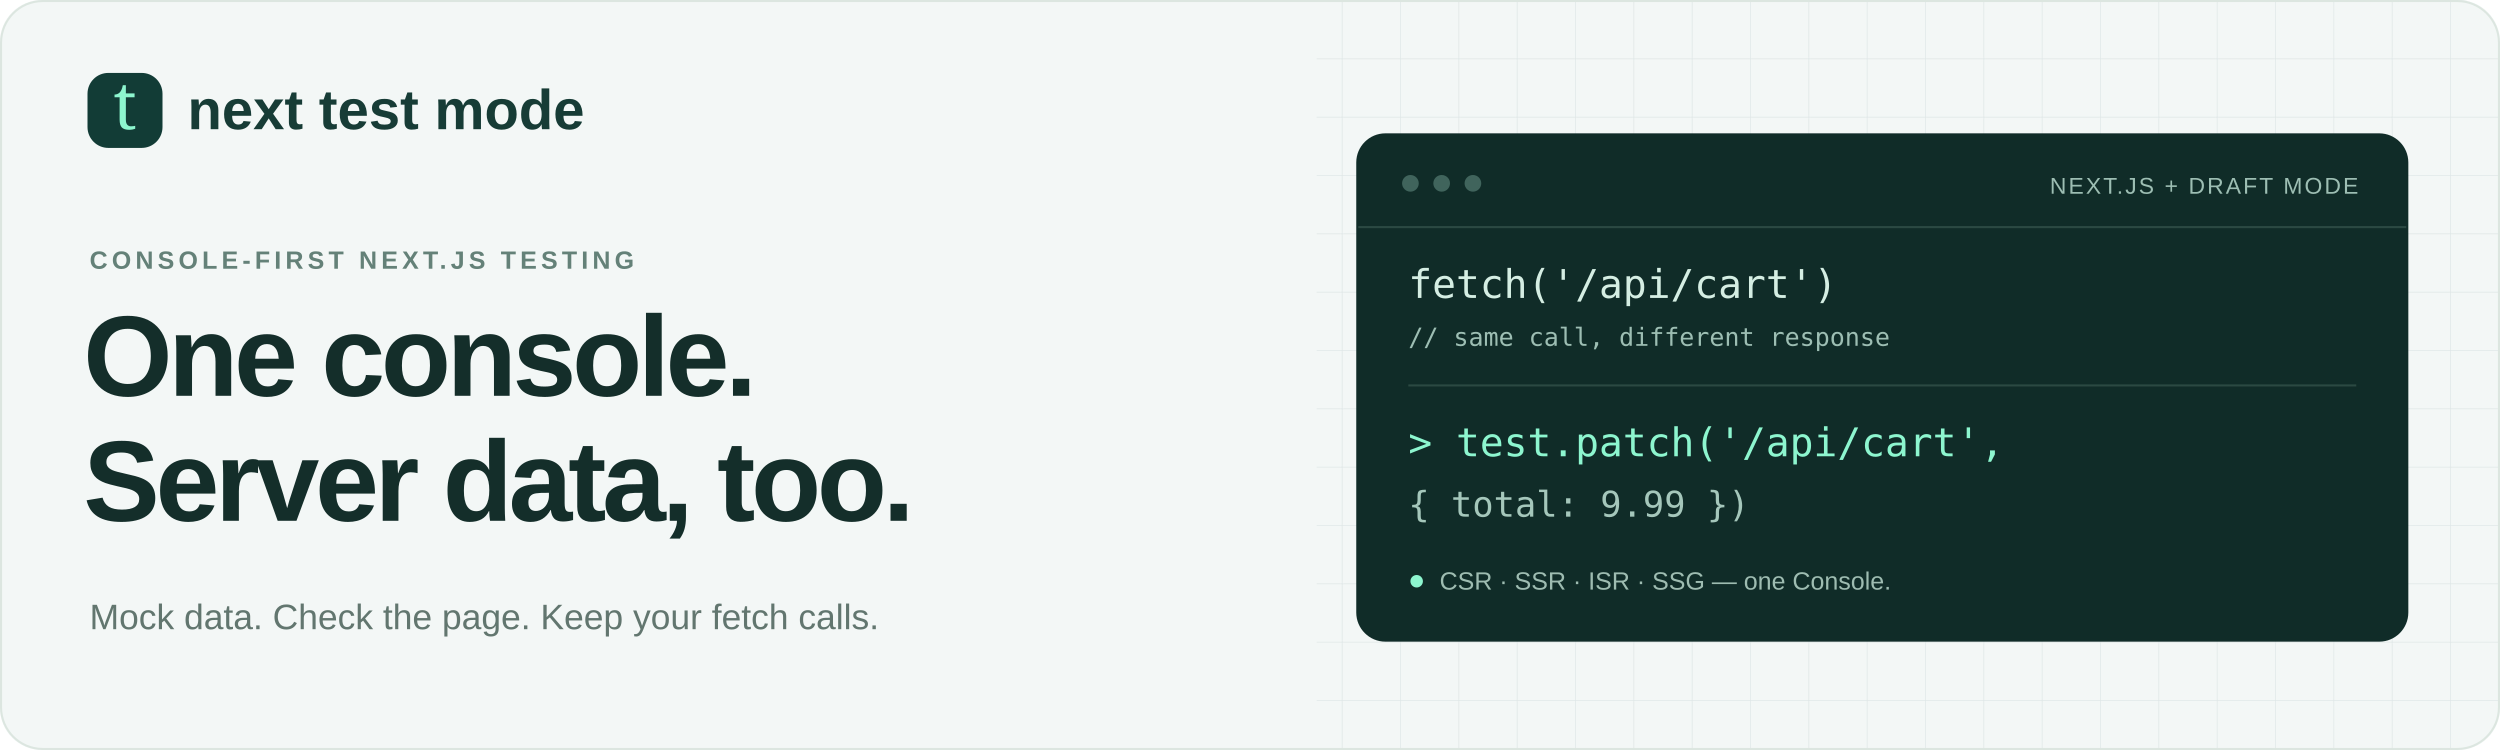
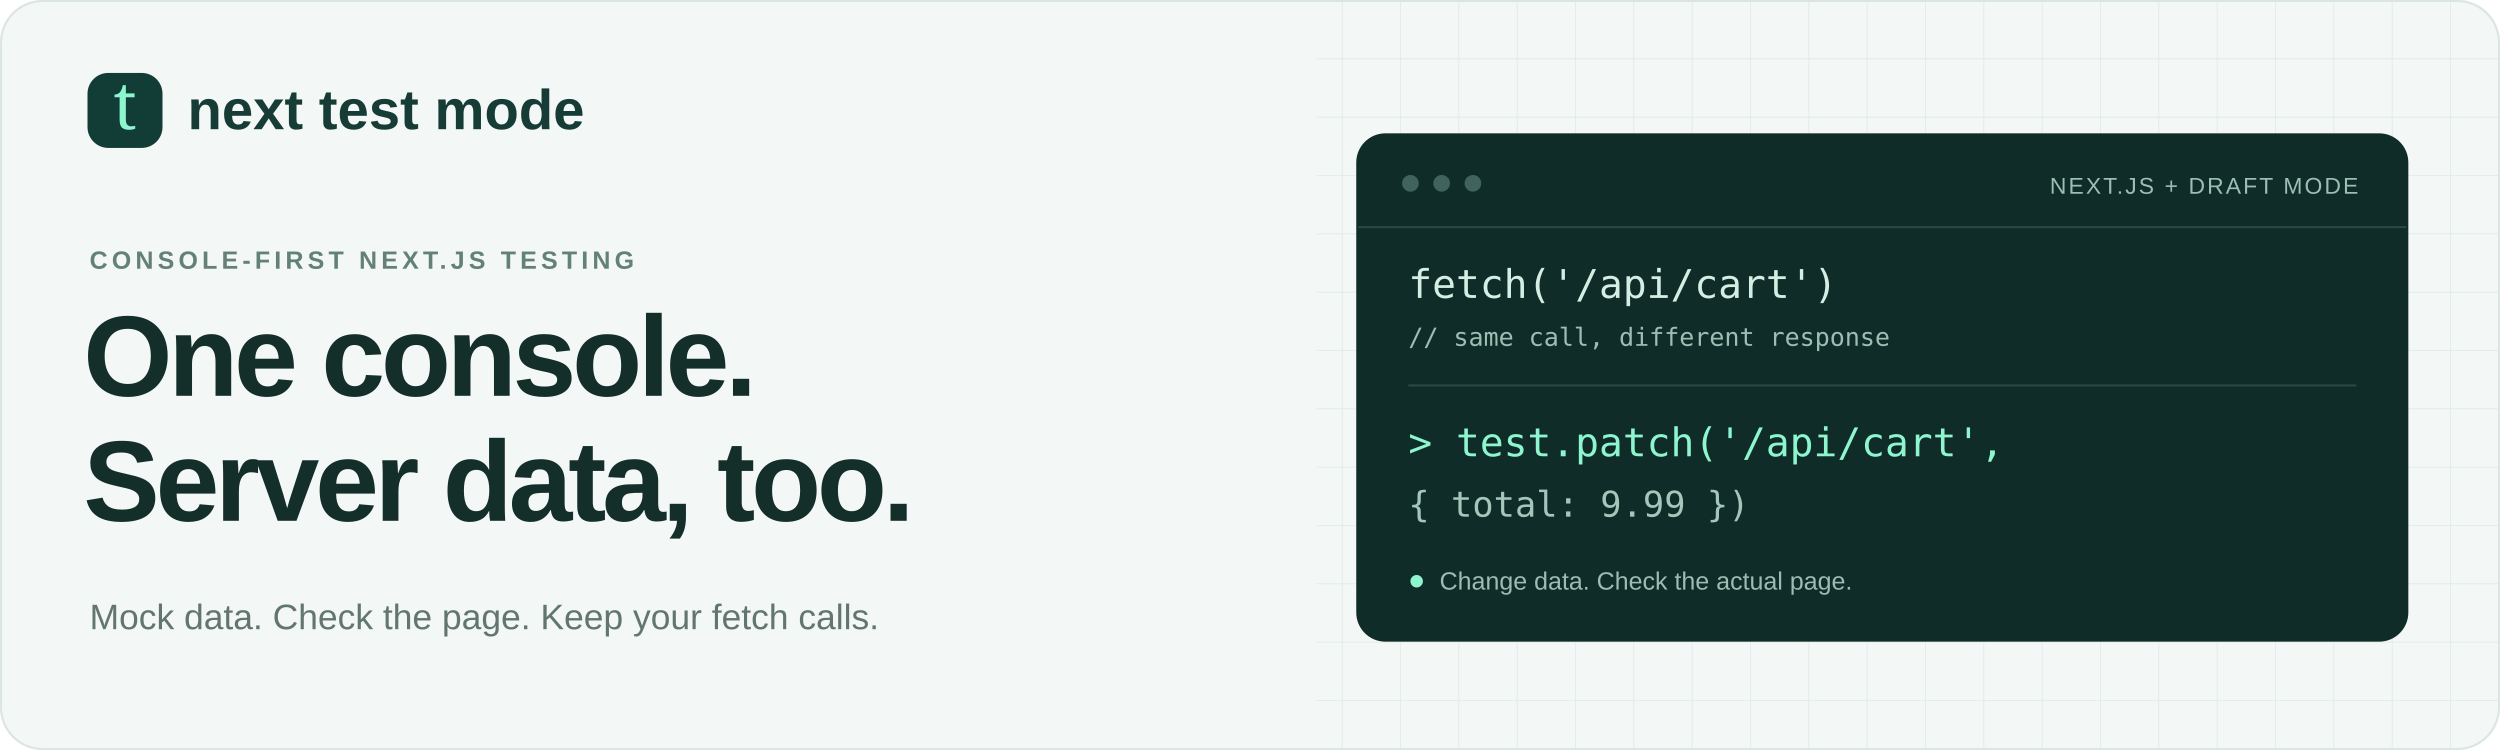
<svg xmlns="http://www.w3.org/2000/svg" width="1200" height="360" viewBox="0 0 1200 360" role="img" aria-labelledby="title desc">
  <defs>
    <pattern id="grid" width="28" height="28" patternUnits="userSpaceOnUse">
      <path d="M 28 0 L 0 0 0 28" fill="none" stroke="#dde5e6" stroke-width=".6" />
    </pattern>
    <clipPath id="round">
      <rect width="1200" height="360" rx="20" />
    </clipPath>
  </defs>
  <g clip-path="url(#round)">
    <rect width="1200" height="360" fill="#f3f7f6" />
    <rect x="632" width="568" height="360" fill="url(#grid)" />
    <rect x="42" y="35" width="36" height="36" rx="10" fill="#123c36" />
    <text x="60" y="62" text-anchor="middle" fill="#8df6cf" font-family="Georgia,serif" font-size="32">t</text>
    <text x="90" y="62" fill="#173c36" font-family="Arial,Helvetica,sans-serif" font-size="27" font-weight="800">next test mode</text>
    <text x="43" y="129" fill="#648178" font-family="Arial,Helvetica,sans-serif" font-size="12" font-weight="700" letter-spacing="2">CONSOLE-FIRST NEXT.JS TESTING</text>
    <text x="40" y="190" fill="#142e2a" font-family="Arial,Helvetica,sans-serif" font-size="55" font-weight="800" letter-spacing="-2">One console.</text>
    <text x="40" y="250" fill="#142e2a" font-family="Arial,Helvetica,sans-serif" font-size="55" font-weight="800" letter-spacing="-2">Server data, too.</text>
    <text x="43" y="302" fill="#62766f" font-family="Arial,Helvetica,sans-serif" font-size="17">Mock data. Check the page. Keep your fetch calls.</text>
    <rect x="651" y="64" width="505" height="244" rx="14" fill="#102c28" />
    <circle cx="677" cy="88" r="4" fill="#40645c" />
    <circle cx="692" cy="88" r="4" fill="#40645c" />
    <circle cx="707" cy="88" r="4" fill="#40645c" />
    <text x="1132" y="93" text-anchor="end" fill="#9dbeb3" font-family="Arial,Helvetica,sans-serif" font-size="11" letter-spacing="1">NEXT.JS + DRAFT MODE</text>
    <path d="M652 109h503" stroke="#2b4942" />
    <text x="676" y="143" fill="#d5eee3" font-family="Menlo,Consolas,monospace" font-size="19">fetch('/api/cart')</text>
    <text x="676" y="166" fill="#9dbeb3" font-family="Menlo,Consolas,monospace" font-size="12">// same call, different response</text>
    <path d="M676 185h455" stroke="#2b4942" />
    <text x="676" y="219" fill="#8df6cf" font-family="Menlo,Consolas,monospace" font-size="19">&gt; test.patch('/api/cart',</text>
    <text x="676" y="248" fill="#a5c7bb" font-family="Menlo,Consolas,monospace" font-size="17">    { total: 9.99 })</text>
    <circle cx="680" cy="279" r="3" fill="#8df6cf" />
-     <text x="691" y="283" fill="#9ebcb1" font-family="Arial,Helvetica,sans-serif" font-size="12">CSR · SSR · ISR · SSG — one Console.</text>
+     <text x="691" y="283" fill="#9ebcb1" font-family="Arial,Helvetica,sans-serif" font-size="12">Change data. Check the actual page.</text>
  </g>
  <rect x=".5" y=".5" width="1199" height="359" rx="20" fill="none" stroke="#dce6e0" />
</svg>
